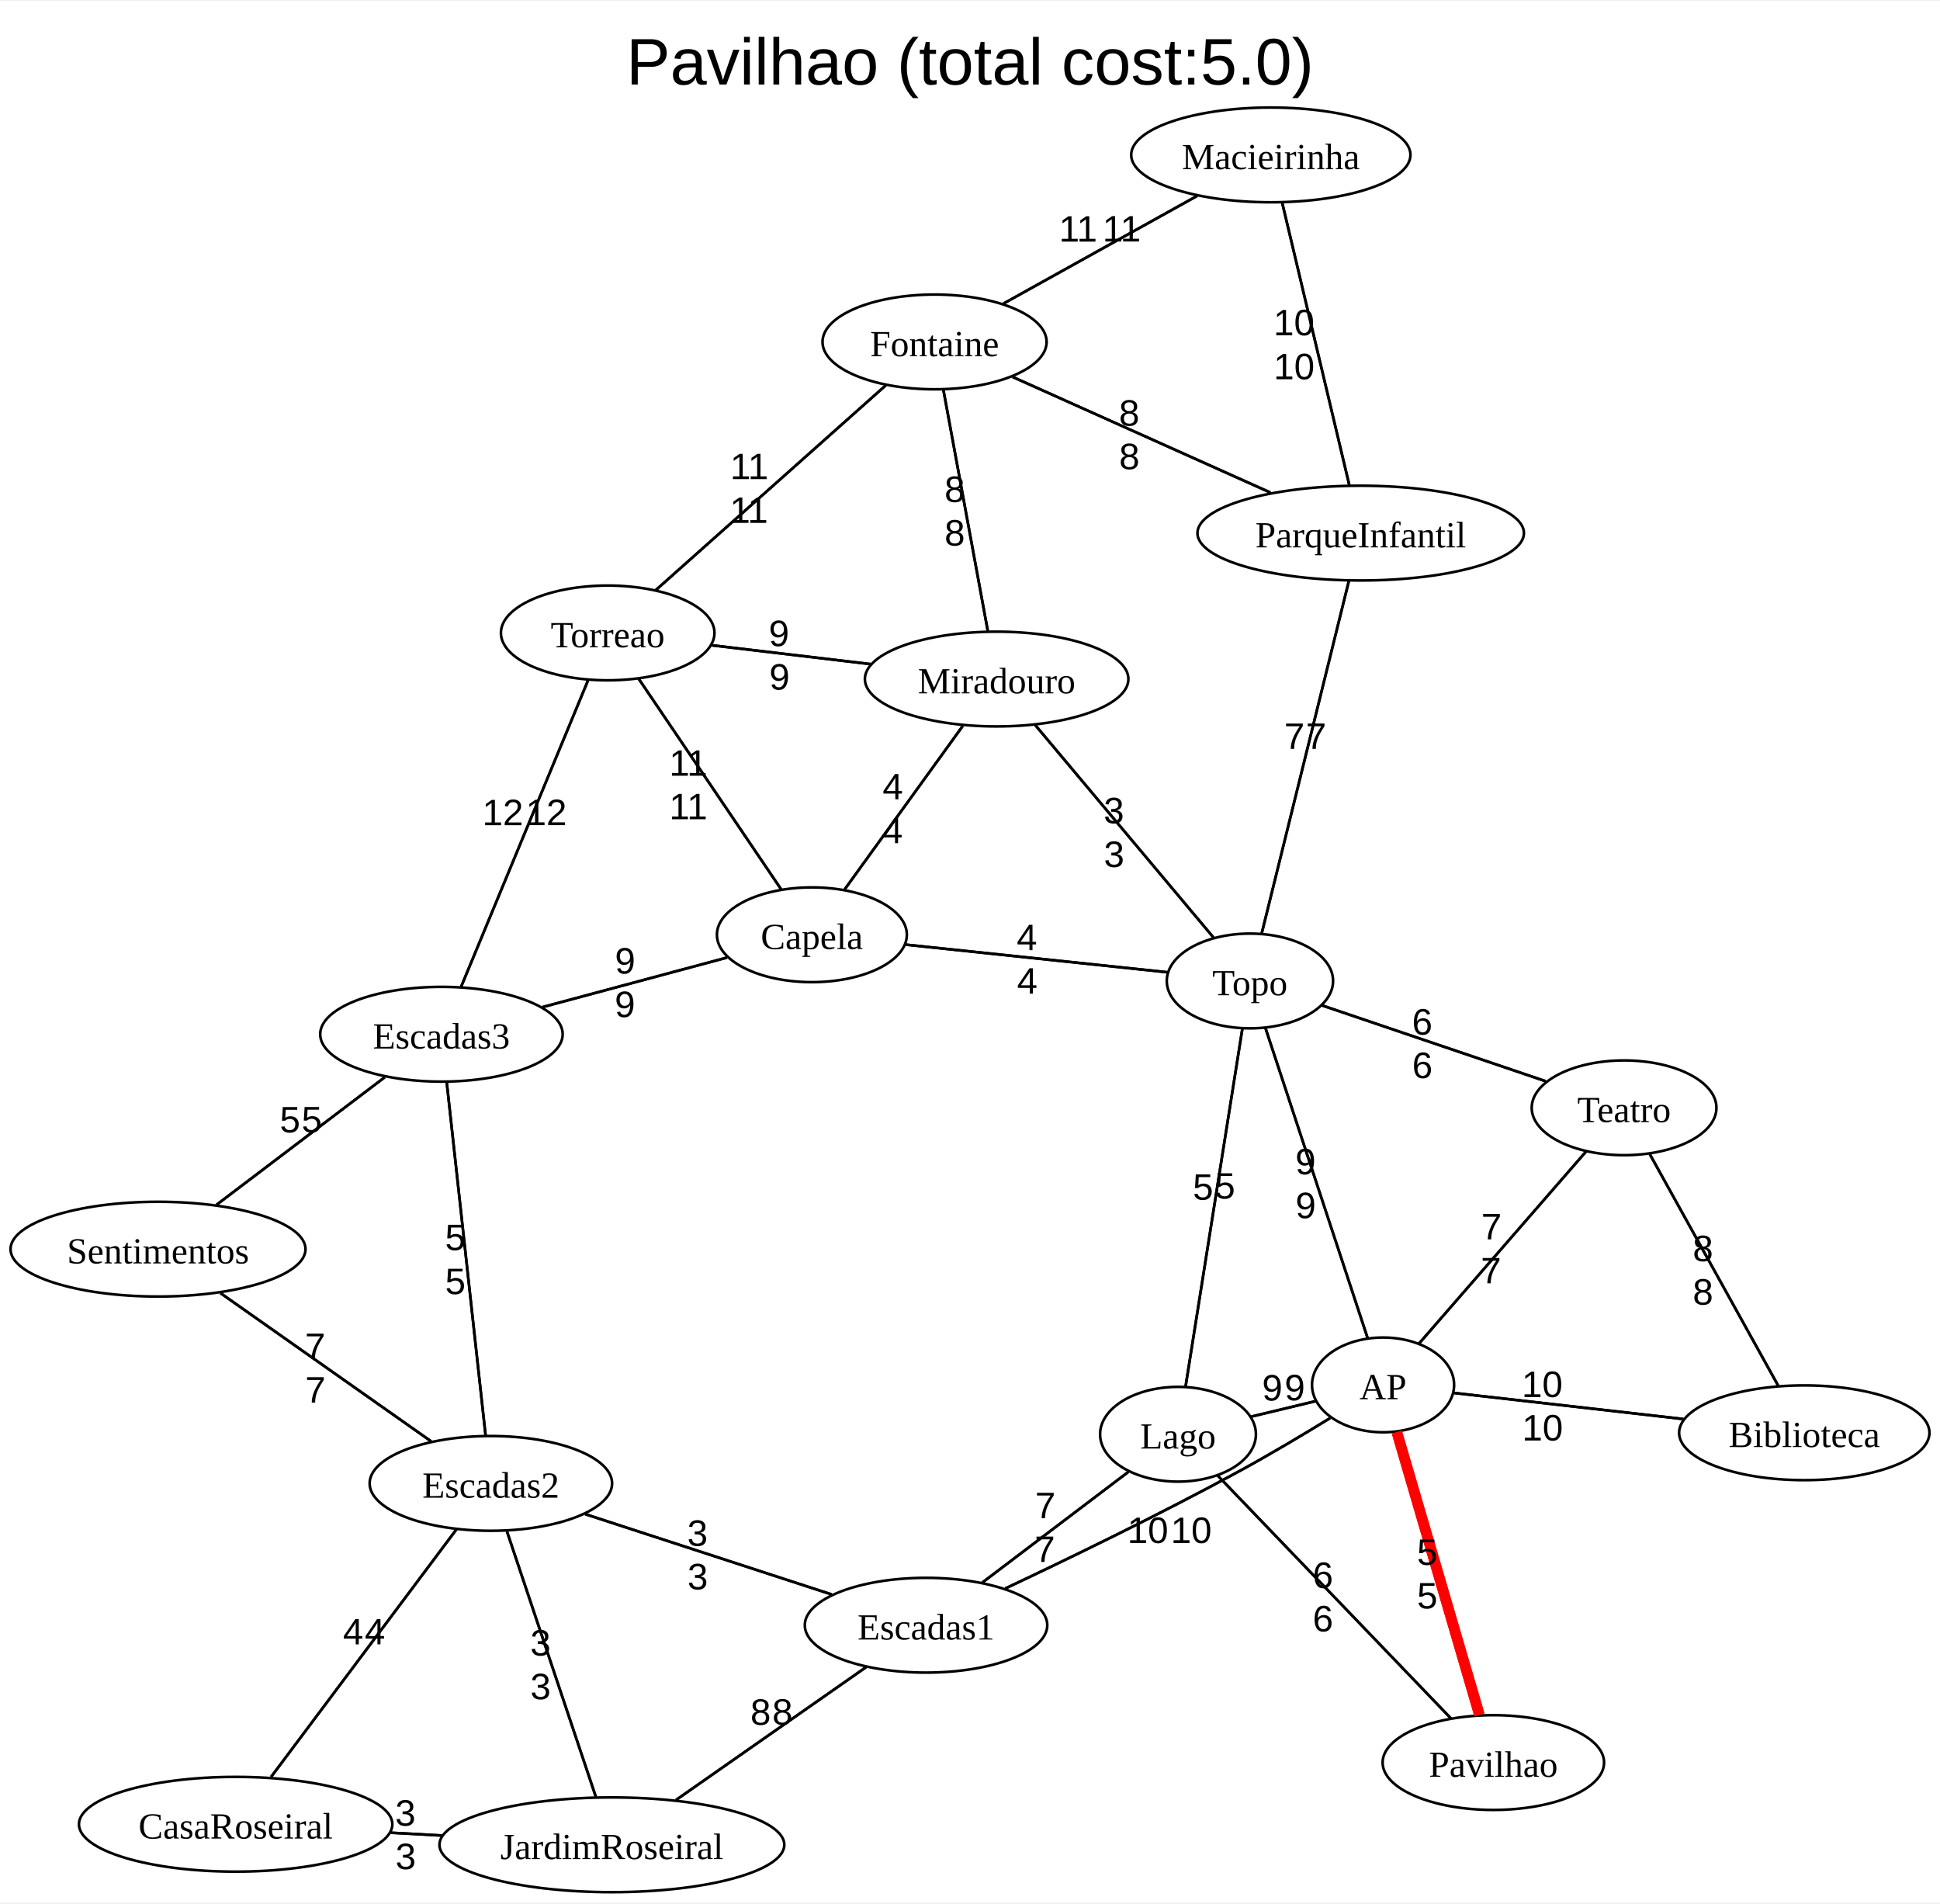
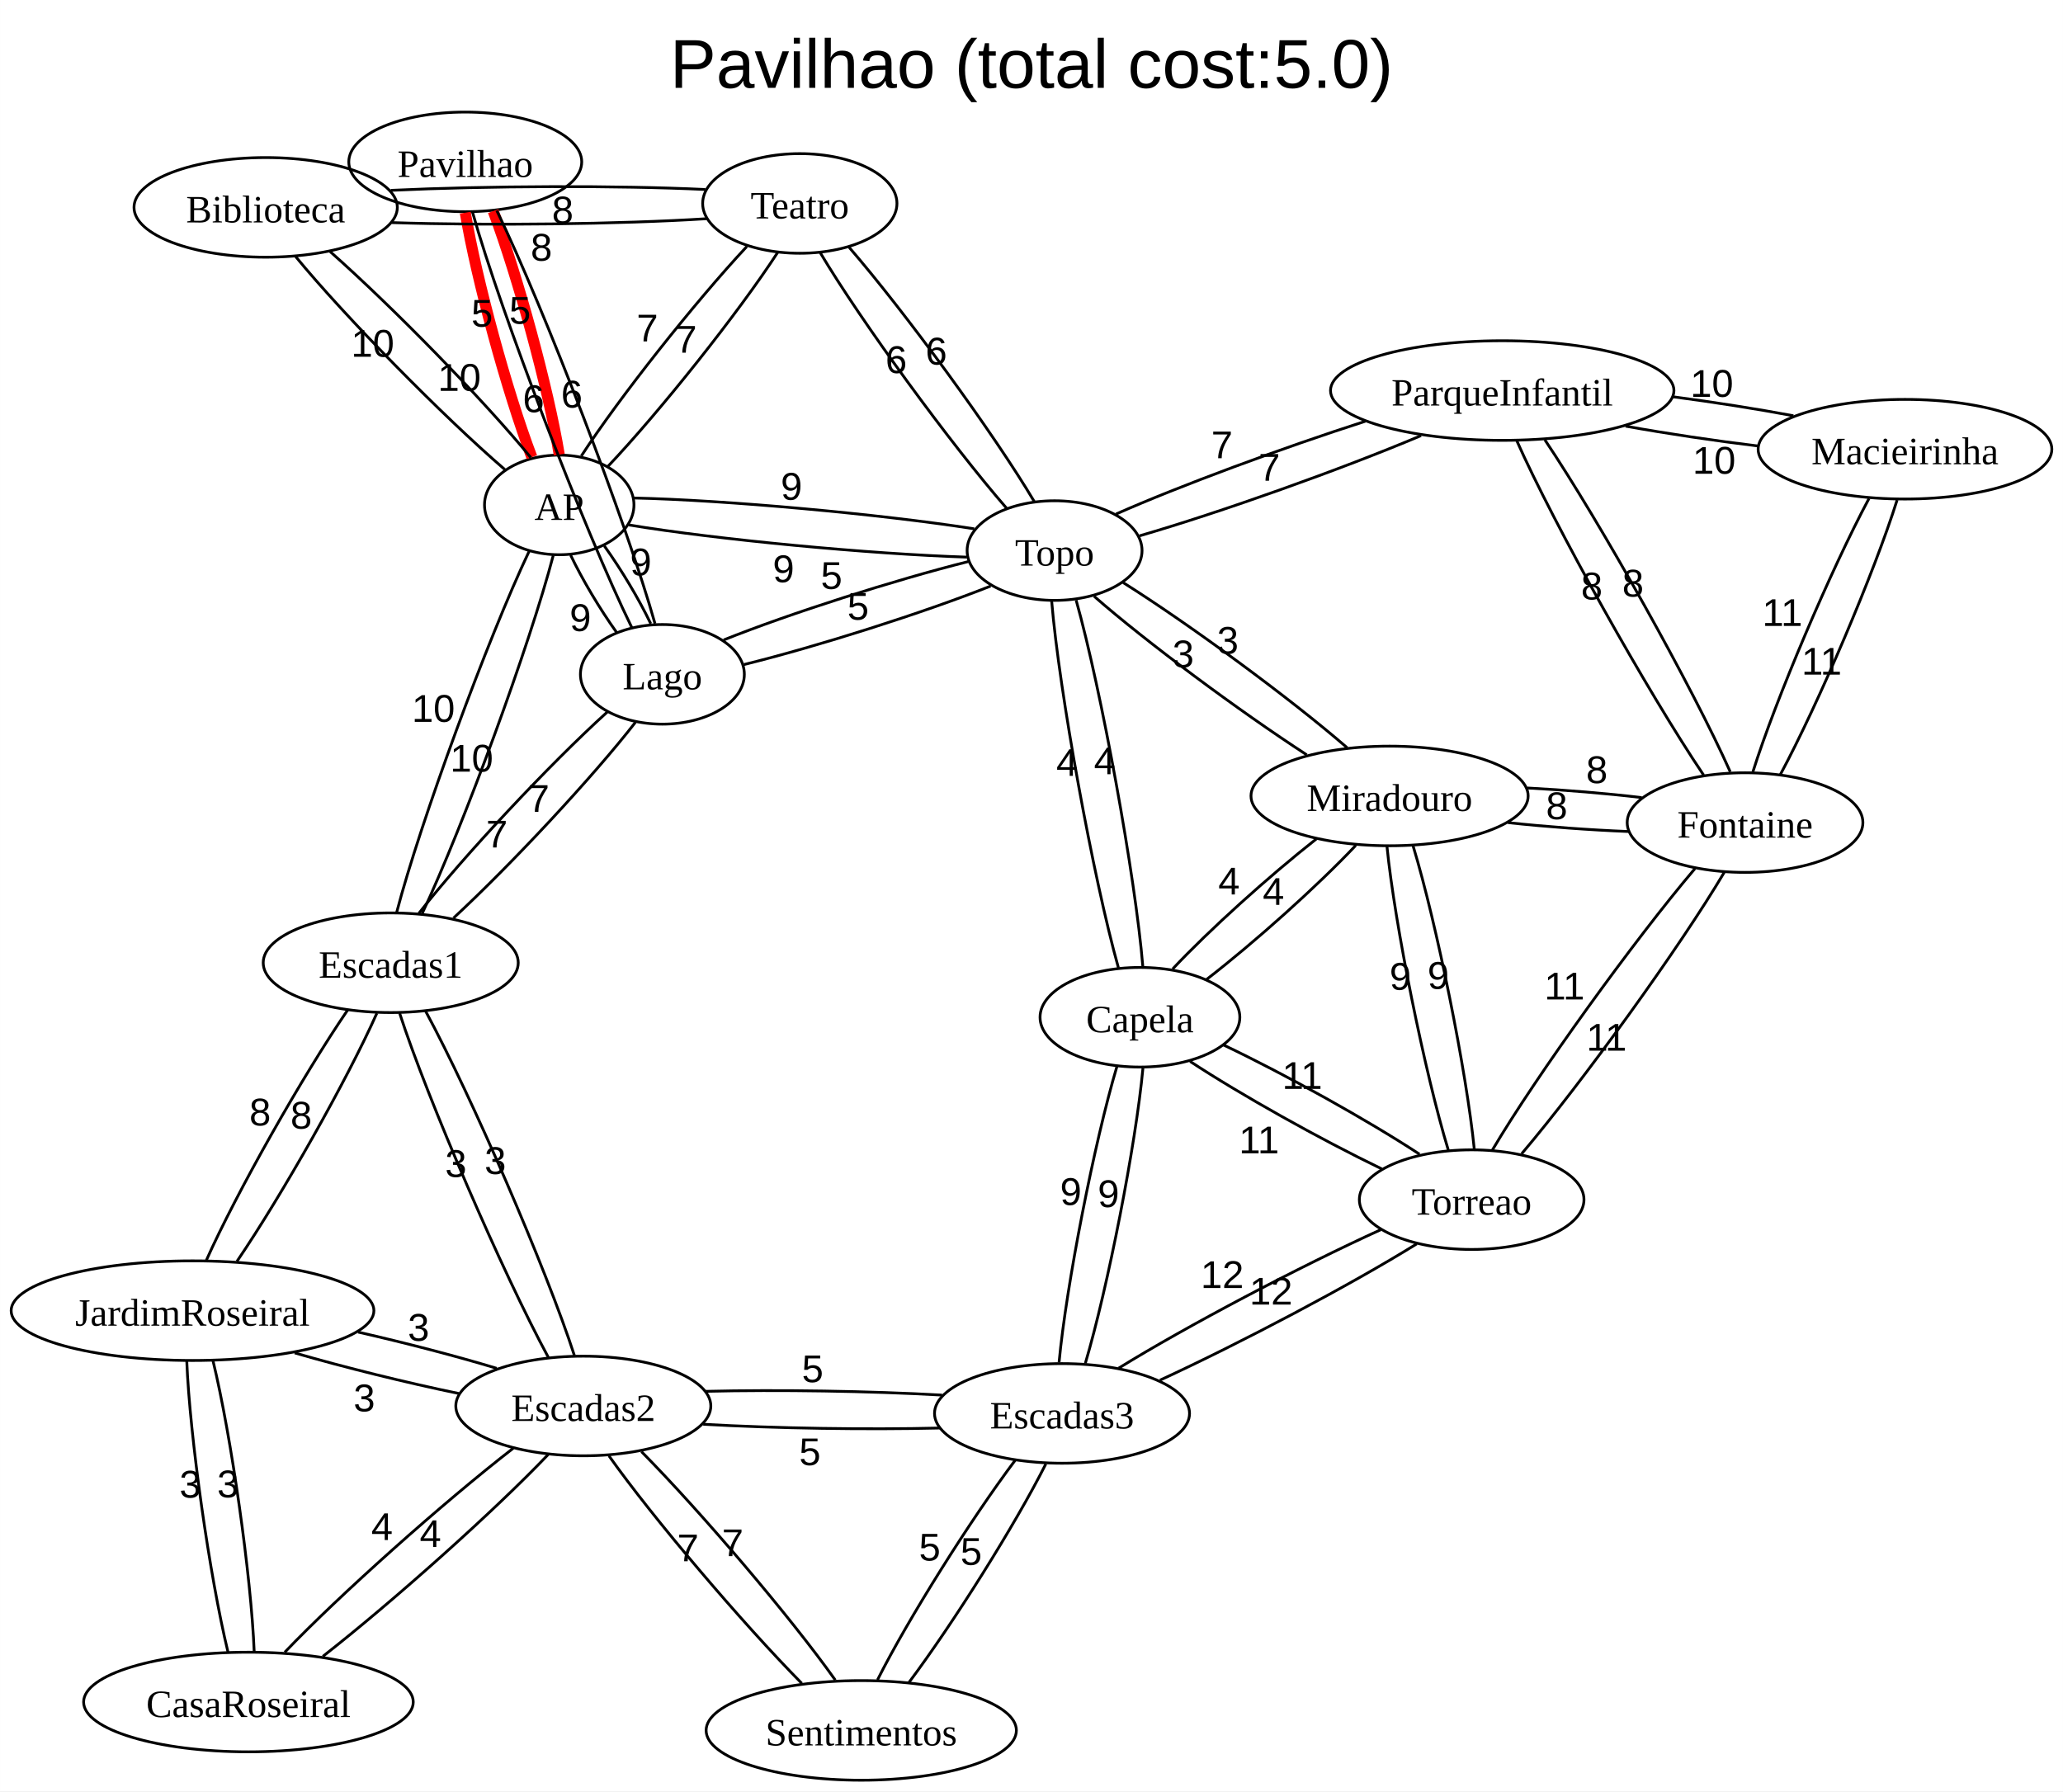
- <svg xmlns="http://www.w3.org/2000/svg" width="737pt" height="723pt" viewBox="0.00 0.00 737.21 722.51">
-   <g id="graph0" class="graph" transform="scale(1 1) rotate(0) translate(4 718.51)">
-     <polygon fill="white" stroke="none" points="-4,4 -4,-718.51 733.21,-718.51 733.21,4 -4,4" />
-     <text text-anchor="middle" x="364.61" y="-686.76" font-family="Arial" font-size="25.00">Pavilhao (total cost:5.0)</text>
+ <svg xmlns="http://www.w3.org/2000/svg" width="745pt" height="647pt" viewBox="0.00 0.00 745.30 647.31">
+   <g id="graph0" class="graph" transform="scale(1 1) rotate(0) translate(4 643.31)">
+     <polygon fill="white" stroke="none" points="-4,4 -4,-643.31 741.3,-643.31 741.3,4 -4,4" />
+     <text text-anchor="middle" x="368.65" y="-611.56" font-family="Arial" font-size="25.00">Pavilhao (total cost:5.0)</text>
    <g id="node1" class="node">
-       <ellipse fill="none" stroke="black" cx="513.07" cy="-516.33" rx="62.04" ry="18" />
-       <text text-anchor="middle" x="513.07" y="-510.91" font-family="Times New Roman,serif" font-size="14.00">ParqueInfantil</text>
+       <ellipse fill="none" stroke="black" cx="198.02" cy="-460.85" rx="27" ry="18" />
+       <text text-anchor="middle" x="198.02" y="-455.42" font-family="Times New Roman,serif" font-size="14.00">AP</text>
    </g>
    <g id="node2" class="node">
-       <ellipse fill="none" stroke="black" cx="478.92" cy="-660.01" rx="53.06" ry="18" />
-       <text text-anchor="middle" x="478.92" y="-654.59" font-family="Times New Roman,serif" font-size="14.00">Macieirinha</text>
+       <ellipse fill="none" stroke="black" cx="164.07" cy="-584.81" rx="42.08" ry="18" />
+       <text text-anchor="middle" x="164.07" y="-579.38" font-family="Times New Roman,serif" font-size="14.00">Pavilhao</text>
    </g>
    <g id="edge1" class="edge">
-       <path fill="none" stroke="black" d="M508.75,-534.53C502.18,-562.17 489.76,-614.41 483.21,-641.96" />
-       <text text-anchor="middle" x="487.72" y="-591.48" font-family="Arial" font-size="14.00">10</text>
+       <path fill="none" stroke="red" stroke-width="4" d="M188.13,-478.09C179.26,-501.36 168.02,-542.61 164.09,-566.45" />
+       <text text-anchor="middle" x="170.13" y="-525.26" font-family="Arial" font-size="14.00">5</text>
+     </g>
+     <g id="node5" class="node">
+       <ellipse fill="none" stroke="black" cx="235.29" cy="-399.63" rx="29.61" ry="18" />
+       <text text-anchor="middle" x="235.29" y="-394.2" font-family="Times New Roman,serif" font-size="14.00">Lago</text>
+     </g>
+     <g id="edge27" class="edge">
+       <path fill="none" stroke="black" d="M214.31,-446.04C220.4,-437.57 226.77,-426.92 231.08,-417.93" />
+       <text text-anchor="middle" x="227.49" y="-435.38" font-family="Arial" font-size="14.00">9</text>
+     </g>
+     <g id="node6" class="node">
+       <ellipse fill="none" stroke="black" cx="376.99" cy="-444.35" rx="31.6" ry="18" />
+       <text text-anchor="middle" x="376.99" y="-438.92" font-family="Times New Roman,serif" font-size="14.00">Topo</text>
+     </g>
+     <g id="edge19" class="edge">
+       <path fill="none" stroke="black" d="M224.88,-463.35C257.96,-462.63 313.93,-457.54 347.96,-452.21" />
+       <text text-anchor="middle" x="281.94" y="-462.71" font-family="Arial" font-size="14.00">9</text>
+     </g>
+     <g id="node8" class="node">
+       <ellipse fill="none" stroke="black" cx="137.14" cy="-295.41" rx="46.07" ry="18" />
+       <text text-anchor="middle" x="137.14" y="-289.99" font-family="Times New Roman,serif" font-size="14.00">Escadas1</text>
+     </g>
+     <g id="edge44" class="edge">
+       <path fill="none" stroke="black" d="M195.86,-442.6C187.51,-410.6 163.41,-344.88 148.51,-313.2" />
+       <text text-anchor="middle" x="166.39" y="-364.48" font-family="Arial" font-size="14.00">10</text>
+     </g>
+     <g id="node17" class="node">
+       <ellipse fill="none" stroke="black" cx="91.96" cy="-568.37" rx="47.57" ry="18" />
+       <text text-anchor="middle" x="91.96" y="-562.94" font-family="Times New Roman,serif" font-size="14.00">Biblioteca</text>
+     </g>
+     <g id="edge26" class="edge">
+       <path fill="none" stroke="black" d="M178.34,-473.66C156.01,-492.89 120.63,-528.86 102.78,-550.6" />
+       <text text-anchor="middle" x="130.63" y="-514.39" font-family="Arial" font-size="14.00">10</text>
+     </g>
+     <g id="node18" class="node">
+       <ellipse fill="none" stroke="black" cx="284.94" cy="-569.79" rx="35.1" ry="18" />
+       <text text-anchor="middle" x="284.94" y="-564.37" font-family="Times New Roman,serif" font-size="14.00">Teatro</text>
+     </g>
+     <g id="edge30" class="edge">
+       <path fill="none" stroke="black" d="M206,-478.53C219.65,-499.57 247.05,-534.16 265.8,-554.23" />
+       <text text-anchor="middle" x="229.86" y="-519.94" font-family="Arial" font-size="14.00">7</text>
+     </g>
+     <g id="edge40" class="edge">
+       <path fill="none" stroke="red" stroke-width="4" d="M174.16,-567.04C183.02,-543.62 194.15,-502.68 198.02,-479.04" />
+       <text text-anchor="middle" x="183.84" y="-526.32" font-family="Arial" font-size="14.00">5</text>
+     </g>
+     <g id="edge51" class="edge">
+       <path fill="none" stroke="black" d="M175.45,-567.23C192.52,-532.11 222.6,-453.68 232.62,-417.95" />
+       <text text-anchor="middle" x="202.55" y="-496.02" font-family="Arial" font-size="14.00">6</text>
+     </g>
+     <g id="node3" class="node">
+       <ellipse fill="none" stroke="black" cx="684.24" cy="-480.98" rx="53.06" ry="18" />
+       <text text-anchor="middle" x="684.24" y="-475.56" font-family="Times New Roman,serif" font-size="14.00">Macieirinha</text>
    </g>
    <g id="node4" class="node">
-       <ellipse fill="none" stroke="black" cx="351.14" cy="-588.96" rx="42.58" ry="18" />
-       <text text-anchor="middle" x="351.14" y="-583.54" font-family="Times New Roman,serif" font-size="14.00">Fontaine</text>
-     </g>
-     <g id="edge19" class="edge">
-       <path fill="none" stroke="black" d="M478.73,-531.74C449.67,-544.77 408.46,-563.25 380.81,-575.65" />
-       <text text-anchor="middle" x="425.11" y="-557.13" font-family="Arial" font-size="14.00">8</text>
+       <ellipse fill="none" stroke="black" cx="626.45" cy="-346.06" rx="42.58" ry="18" />
+       <text text-anchor="middle" x="626.45" y="-340.63" font-family="Times New Roman,serif" font-size="14.00">Fontaine</text>
+     </g>
+     <g id="edge2" class="edge">
+       <path fill="none" stroke="black" d="M681.39,-462.62C673.19,-436.49 652.96,-389.01 639.22,-363.43" />
+       <text text-anchor="middle" x="654.13" y="-399.52" font-family="Arial" font-size="14.00">11</text>
+     </g>
+     <g id="node12" class="node">
+       <ellipse fill="none" stroke="black" cx="538.72" cy="-502.18" rx="62.04" ry="18" />
+       <text text-anchor="middle" x="538.72" y="-496.76" font-family="Times New Roman,serif" font-size="14.00">ParqueInfantil</text>
+     </g>
+     <g id="edge64" class="edge">
+       <path fill="none" stroke="black" d="M631.18,-482.14C615.46,-484.04 598.42,-486.59 583.3,-489.31" />
+       <text text-anchor="middle" x="615.27" y="-472.12" font-family="Arial" font-size="14.00">10</text>
+     </g>
+     <g id="edge61" class="edge">
+       <path fill="none" stroke="black" d="M629.3,-364.42C637.45,-390.41 657.5,-437.51 671.24,-463.18" />
+       <text text-anchor="middle" x="639.93" y="-417.12" font-family="Arial" font-size="14.00">11</text>
    </g>
    <g id="node11" class="node">
-       <ellipse fill="none" stroke="black" cx="470.98" cy="-346.18" rx="31.6" ry="18" />
-       <text text-anchor="middle" x="470.98" y="-340.75" font-family="Times New Roman,serif" font-size="14.00">Topo</text>
+       <ellipse fill="none" stroke="black" cx="527.68" cy="-209.8" rx="40.58" ry="18" />
+       <text text-anchor="middle" x="527.68" y="-204.38" font-family="Times New Roman,serif" font-size="14.00">Torreao</text>
+     </g>
+     <g id="edge37" class="edge">
+       <path fill="none" stroke="black" d="M618.93,-328.07C603.21,-301.46 567.68,-252.2 545.76,-226.4" />
+       <text text-anchor="middle" x="576.42" y="-263.63" font-family="Arial" font-size="14.00">11</text>
+     </g>
+     <g id="edge13" class="edge">
+       <path fill="none" stroke="black" d="M611.47,-363.24C591.38,-393.03 557.37,-453.8 543.93,-484.16" />
+       <text text-anchor="middle" x="571.08" y="-426.69" font-family="Arial" font-size="14.00">8</text>
+     </g>
+     <g id="node14" class="node">
+       <ellipse fill="none" stroke="black" cx="498.02" cy="-355.68" rx="50.07" ry="18" />
+       <text text-anchor="middle" x="498.02" y="-350.26" font-family="Times New Roman,serif" font-size="14.00">Miradouro</text>
+     </g>
+     <g id="edge58" class="edge">
+       <path fill="none" stroke="black" d="M584.28,-342.83C570.33,-343.39 554.79,-344.53 540.8,-346.04" />
+       <text text-anchor="middle" x="558.43" y="-347.28" font-family="Arial" font-size="14.00">8</text>
+     </g>
+     <g id="edge18" class="edge">
+       <path fill="none" stroke="black" d="M218.77,-414.75C212.71,-423.22 206.4,-433.8 202.14,-442.71" />
+       <text text-anchor="middle" x="205.66" y="-415.27" font-family="Arial" font-size="14.00">9</text>
+     </g>
+     <g id="edge52" class="edge">
+       <path fill="none" stroke="black" d="M224.24,-416.54C207.21,-451.36 176.76,-530.7 166.71,-566.6" />
+       <text text-anchor="middle" x="188.73" y="-494.36" font-family="Arial" font-size="14.00">6</text>
+     </g>
+     <g id="edge3" class="edge">
+       <path fill="none" stroke="black" d="M257.44,-412.06C281.21,-421.59 319.1,-433.69 345.85,-440.39" />
+       <text text-anchor="middle" x="296.4" y="-430.49" font-family="Arial" font-size="14.00">5</text>
+     </g>
+     <g id="edge17" class="edge">
+       <path fill="none" stroke="black" d="M225.54,-382.29C210.21,-362.55 180.61,-330.8 159.82,-311.56" />
+       <text text-anchor="middle" x="190.6" y="-349.94" font-family="Arial" font-size="14.00">7</text>
+     </g>
+     <g id="edge59" class="edge">
+       <path fill="none" stroke="black" d="M345.33,-441.98C310.49,-443.09 255.18,-448.31 223.17,-453.61" />
+       <text text-anchor="middle" x="279.06" y="-432.92" font-family="Arial" font-size="14.00">9</text>
+     </g>
+     <g id="edge20" class="edge">
+       <path fill="none" stroke="black" d="M353.89,-431.53C329.56,-421.86 291.22,-409.68 264.74,-403.16" />
+       <text text-anchor="middle" x="306" y="-419.37" font-family="Arial" font-size="14.00">5</text>
+     </g>
+     <g id="node7" class="node">
+       <ellipse fill="none" stroke="black" cx="407.83" cy="-275.71" rx="36.09" ry="18" />
+       <text text-anchor="middle" x="407.83" y="-270.28" font-family="Times New Roman,serif" font-size="14.00">Capela</text>
+     </g>
+     <g id="edge60" class="edge">
+       <path fill="none" stroke="black" d="M384.77,-426.45C393.85,-394.17 406.18,-326.55 408.88,-293.99" />
+       <text text-anchor="middle" x="395.09" y="-363.53" font-family="Arial" font-size="14.00">4</text>
+     </g>
+     <g id="edge63" class="edge">
+       <path fill="none" stroke="black" d="M399.18,-457.55C422.28,-467.78 459.19,-481.41 489.25,-491.08" />
+       <text text-anchor="middle" x="437.48" y="-477.72" font-family="Arial" font-size="14.00">7</text>
+     </g>
+     <g id="edge46" class="edge">
+       <path fill="none" stroke="black" d="M401.77,-432.78C426.08,-417.47 462.26,-390.83 482.69,-373.11" />
+       <text text-anchor="middle" x="439.56" y="-407.05" font-family="Arial" font-size="14.00">3</text>
+     </g>
+     <g id="edge33" class="edge">
+       <path fill="none" stroke="black" d="M359.63,-459.67C339.33,-483.04 307.07,-527.2 292.34,-551.97" />
+       <text text-anchor="middle" x="319.77" y="-508.5" font-family="Arial" font-size="14.00">6</text>
+     </g>
+     <g id="edge4" class="edge">
+       <path fill="none" stroke="black" d="M400.05,-293.6C390.97,-325.88 378.64,-393.5 375.94,-426.06" />
+       <text text-anchor="middle" x="381.48" y="-362.93" font-family="Arial" font-size="14.00">4</text>
+     </g>
+     <g id="node10" class="node">
+       <ellipse fill="none" stroke="black" cx="379.68" cy="-132.55" rx="46.07" ry="18" />
+       <text text-anchor="middle" x="379.68" y="-127.12" font-family="Times New Roman,serif" font-size="14.00">Escadas3</text>
+     </g>
+     <g id="edge47" class="edge">
+       <path fill="none" stroke="black" d="M408.91,-257.26C406.34,-229.7 396.24,-178.09 388.11,-150.7" />
+       <text text-anchor="middle" x="396.47" y="-207.11" font-family="Arial" font-size="14.00">9</text>
+     </g>
+     <g id="edge23" class="edge">
+       <path fill="none" stroke="black" d="M438.11,-265.65C460.37,-255.05 489.87,-238.65 508.84,-226.22" />
+       <text text-anchor="middle" x="466.46" y="-249.82" font-family="Arial" font-size="14.00">11</text>
+     </g>
+     <g id="edge36" class="edge">
+       <path fill="none" stroke="black" d="M419.67,-293.18C432.87,-307.25 454.4,-326.65 471.6,-340.18" />
+       <text text-anchor="middle" x="440.01" y="-320.08" font-family="Arial" font-size="14.00">4</text>
+     </g>
+     <g id="edge39" class="edge">
+       <path fill="none" stroke="black" d="M139.3,-313.66C147.74,-346 172.26,-412.78 187.12,-444.05" />
+       <text text-anchor="middle" x="152.55" y="-382.46" font-family="Arial" font-size="14.00">10</text>
+     </g>
+     <g id="edge10" class="edge">
+       <path fill="none" stroke="black" d="M147.26,-313.22C163.4,-333.91 194.71,-367.31 215.39,-386.03" />
+       <text text-anchor="middle" x="175.5" y="-337.06" font-family="Arial" font-size="14.00">7</text>
+     </g>
+     <g id="node9" class="node">
+       <ellipse fill="none" stroke="black" cx="206.72" cy="-135.24" rx="46.07" ry="18" />
+       <text text-anchor="middle" x="206.72" y="-129.82" font-family="Times New Roman,serif" font-size="14.00">Escadas2</text>
+     </g>
+     <g id="edge5" class="edge">
+       <path fill="none" stroke="black" d="M149.74,-277.92C166.28,-247.32 193.46,-184.52 203.51,-153.44" />
+       <text text-anchor="middle" x="174.93" y="-219.06" font-family="Arial" font-size="14.00">3</text>
+     </g>
+     <g id="node16" class="node">
+       <ellipse fill="none" stroke="black" cx="65.53" cy="-169.68" rx="65.53" ry="18" />
+       <text text-anchor="middle" x="65.53" y="-164.25" font-family="Times New Roman,serif" font-size="14.00">JardimRoseiral</text>
+     </g>
+     <g id="edge42" class="edge">
+       <path fill="none" stroke="black" d="M132.13,-277.17C121.45,-253.15 97.8,-211.32 81.59,-187.51" />
+       <text text-anchor="middle" x="104.81" y="-235.46" font-family="Arial" font-size="14.00">8</text>
+     </g>
+     <g id="edge53" class="edge">
+       <path fill="none" stroke="black" d="M194.12,-152.74C177.58,-183.33 150.4,-246.13 140.35,-277.21" />
+       <text text-anchor="middle" x="160.68" y="-217.99" font-family="Arial" font-size="14.00">3</text>
+     </g>
+     <g id="edge15" class="edge">
+       <path fill="none" stroke="black" d="M250.91,-140.53C277.15,-141.17 310.28,-140.64 336.36,-139.17" />
+       <text text-anchor="middle" x="289.57" y="-143.84" font-family="Arial" font-size="14.00">5</text>
+     </g>
+     <g id="node13" class="node">
+       <ellipse fill="none" stroke="black" cx="85.73" cy="-28.26" rx="59.55" ry="18" />
+       <text text-anchor="middle" x="85.73" y="-22.83" font-family="Times New Roman,serif" font-size="14.00">CasaRoseiral</text>
+     </g>
+     <g id="edge9" class="edge">
+       <path fill="none" stroke="black" d="M194.04,-117.71C174.76,-97.43 137.99,-64.6 112.63,-44.76" />
+       <text text-anchor="middle" x="151.49" y="-84.27" font-family="Arial" font-size="14.00">4</text>
+     </g>
+     <g id="node15" class="node">
+       <ellipse fill="none" stroke="black" cx="307.14" cy="-18" rx="56.05" ry="18" />
+       <text text-anchor="middle" x="307.14" y="-12.57" font-family="Times New Roman,serif" font-size="14.00">Sentimentos</text>
+     </g>
+     <g id="edge43" class="edge">
+       <path fill="none" stroke="black" d="M227.72,-118.75C249.31,-96.92 281.71,-58.83 297.76,-36.19" />
+       <text text-anchor="middle" x="260.69" y="-80.98" font-family="Arial" font-size="14.00">7</text>
+     </g>
+     <g id="edge55" class="edge">
+       <path fill="none" stroke="black" d="M161.72,-139.75C142.6,-143.71 120.58,-149.15 102.44,-154.42" />
+       <text text-anchor="middle" x="127.59" y="-133.3" font-family="Arial" font-size="14.00">3</text>
+     </g>
+     <g id="edge6" class="edge">
+       <path fill="none" stroke="black" d="M378.61,-150.99C381.19,-178.71 391.39,-230.74 399.54,-258.01" />
+       <text text-anchor="middle" x="382.86" y="-207.87" font-family="Arial" font-size="14.00">9</text>
+     </g>
+     <g id="edge22" class="edge">
+       <path fill="none" stroke="black" d="M335.5,-127.27C309.26,-126.63 276.13,-127.15 250.04,-128.63" />
+       <text text-anchor="middle" x="288.59" y="-113.85" font-family="Arial" font-size="14.00">5</text>
+     </g>
+     <g id="edge21" class="edge">
+       <path fill="none" stroke="black" d="M400.15,-148.91C424.65,-164.06 465.88,-185.78 494.84,-198.94" />
+       <text text-anchor="middle" x="437.57" y="-177.87" font-family="Arial" font-size="14.00">12</text>
+     </g>
+     <g id="edge29" class="edge">
+       <path fill="none" stroke="black" d="M373.82,-114.28C362.9,-92.53 340.33,-56.61 324.34,-35.29" />
+       <text text-anchor="middle" x="346.86" y="-77.82" font-family="Arial" font-size="14.00">5</text>
    </g>
    <g id="edge32" class="edge">
-       <path fill="none" stroke="black" d="M508.57,-498.12C500.47,-465.37 483.53,-396.91 475.46,-364.26" />
-       <text text-anchor="middle" x="487.88" y="-434.35" font-family="Arial" font-size="14.00">7</text>
-     </g>
-     <g id="edge27" class="edge">
-       <path fill="none" stroke="black" d="M483.24,-641.82C489.81,-614.18 502.23,-561.93 508.78,-534.38" />
-       <text text-anchor="middle" x="487.77" y="-574.77" font-family="Arial" font-size="14.00">10</text>
-     </g>
-     <g id="edge44" class="edge">
-       <path fill="none" stroke="black" d="M450.88,-644.42C428.98,-632.25 398.79,-615.46 377.37,-603.55" />
-       <text text-anchor="middle" x="405.69" y="-627.08" font-family="Arial" font-size="14.00">11</text>
-     </g>
-     <g id="node3" class="node">
-       <ellipse fill="none" stroke="black" cx="226.93" cy="-478.4" rx="40.58" ry="18" />
-       <text text-anchor="middle" x="226.93" y="-472.97" font-family="Times New Roman,serif" font-size="14.00">Torreao</text>
-     </g>
-     <g id="edge2" class="edge">
-       <path fill="none" stroke="black" d="M245.25,-494.71C268.74,-515.61 309.21,-551.64 332.73,-572.58" />
-       <text text-anchor="middle" x="280.73" y="-536.83" font-family="Arial" font-size="14.00">11</text>
-     </g>
-     <g id="node6" class="node">
-       <ellipse fill="none" stroke="black" cx="163.75" cy="-325.94" rx="46.07" ry="18" />
-       <text text-anchor="middle" x="163.75" y="-320.51" font-family="Times New Roman,serif" font-size="14.00">Escadas3</text>
+       <path fill="none" stroke="black" d="M535.2,-227.79C550.92,-254.4 586.45,-303.67 608.38,-329.46" />
+       <text text-anchor="middle" x="561.21" y="-282.13" font-family="Arial" font-size="14.00">11</text>
+     </g>
+     <g id="edge7" class="edge">
+       <path fill="none" stroke="black" d="M495.2,-220.91C472.95,-231.66 444.29,-247.68 425.95,-259.76" />
+       <text text-anchor="middle" x="450.86" y="-226.54" font-family="Arial" font-size="14.00">11</text>
+     </g>
+     <g id="edge31" class="edge">
+       <path fill="none" stroke="black" d="M507.83,-193.82C484.12,-179.09 444.1,-157.93 415.07,-144.57" />
+       <text text-anchor="middle" x="455.19" y="-171.88" font-family="Arial" font-size="14.00">12</text>
+     </g>
+     <g id="edge25" class="edge">
+       <path fill="none" stroke="black" d="M519.26,-227.64C510.75,-255.56 499.88,-309.27 497.08,-337.44" />
+       <text text-anchor="middle" x="501.9" y="-285.64" font-family="Arial" font-size="14.00">9</text>
+     </g>
+     <g id="edge28" class="edge">
+       <path fill="none" stroke="black" d="M600.55,-499.91C615.22,-497.98 630.5,-495.58 643.92,-493.07" />
+       <text text-anchor="middle" x="614.45" y="-499.91" font-family="Arial" font-size="14.00">10</text>
+     </g>
+     <g id="edge8" class="edge">
+       <path fill="none" stroke="black" d="M554.11,-484.39C574.18,-454.5 607.66,-394.66 621.1,-364.4" />
+       <text text-anchor="middle" x="585.97" y="-427.73" font-family="Arial" font-size="14.00">8</text>
+     </g>
+     <g id="edge50" class="edge">
+       <path fill="none" stroke="black" d="M509.38,-485.89C480.6,-473.72 436.93,-458.16 407.69,-449.68" />
+       <text text-anchor="middle" x="454.58" y="-469.6" font-family="Arial" font-size="14.00">7</text>
+     </g>
+     <g id="edge35" class="edge">
+       <path fill="none" stroke="black" d="M98.87,-46.27C118.69,-67.02 156.22,-100.45 181.42,-119.98" />
+       <text text-anchor="middle" x="134" y="-86.79" font-family="Arial" font-size="14.00">4</text>
+     </g>
+     <g id="edge38" class="edge">
+       <path fill="none" stroke="black" d="M78.33,-46.36C71.74,-73.48 64.52,-124.34 63.45,-151.5" />
+       <text text-anchor="middle" x="64.7" y="-102.12" font-family="Arial" font-size="14.00">3</text>
+     </g>
+     <g id="edge11" class="edge">
+       <path fill="none" stroke="black" d="M547.8,-358.56C561.55,-357.84 576.23,-356.61 589.13,-355.09" />
+       <text text-anchor="middle" x="572.91" y="-360.32" font-family="Arial" font-size="14.00">8</text>
+     </g>
+     <g id="edge34" class="edge">
+       <path fill="none" stroke="black" d="M468.09,-370.54C443.61,-386.45 410.13,-411.31 391.27,-427.83" />
+       <text text-anchor="middle" x="423.45" y="-402.16" font-family="Arial" font-size="14.00">3</text>
+     </g>
+     <g id="edge16" class="edge">
+       <path fill="none" stroke="black" d="M485.81,-337.81C471.96,-323.13 449.31,-302.82 431.92,-289.39" />
+       <text text-anchor="middle" x="456.07" y="-316.33" font-family="Arial" font-size="14.00">4</text>
+     </g>
+     <g id="edge56" class="edge">
+       <path fill="none" stroke="black" d="M506.54,-337.55C515.04,-309.53 525.86,-256.01 528.63,-227.97" />
+       <text text-anchor="middle" x="515.61" y="-285.97" font-family="Arial" font-size="14.00">9</text>
+     </g>
+     <g id="edge12" class="edge">
+       <path fill="none" stroke="black" d="M285.65,-35C264.01,-56.95 231.88,-94.76 215.99,-117.21" />
+       <text text-anchor="middle" x="244.54" y="-79.12" font-family="Arial" font-size="14.00">7</text>
+     </g>
+     <g id="edge24" class="edge">
+       <path fill="none" stroke="black" d="M313.01,-36.26C323.99,-58.15 346.76,-94.37 362.77,-115.64" />
+       <text text-anchor="middle" x="331.88" y="-79.38" font-family="Arial" font-size="14.00">5</text>
+     </g>
+     <g id="edge49" class="edge">
+       <path fill="none" stroke="black" d="M70.54,-187.92C81.35,-212.22 105.42,-254.74 121.64,-278.41" />
+       <text text-anchor="middle" x="89.94" y="-236.6" font-family="Arial" font-size="14.00">8</text>
+     </g>
+     <g id="edge62" class="edge">
+       <path fill="none" stroke="black" d="M125.35,-161.94C142.58,-158.01 160.69,-153.3 175.44,-148.84" />
+       <text text-anchor="middle" x="147.2" y="-158.79" font-family="Arial" font-size="14.00">3</text>
+     </g>
+     <g id="edge14" class="edge">
+       <path fill="none" stroke="black" d="M72.93,-151.57C79.52,-124.45 86.74,-73.59 87.81,-46.43" />
+       <text text-anchor="middle" x="78.32" y="-102.22" font-family="Arial" font-size="14.00">3</text>
+     </g>
+     <g id="edge54" class="edge">
+       <path fill="none" stroke="black" d="M115.23,-552.41C137.86,-532.39 171,-498.48 187.76,-477.94" />
+       <text text-anchor="middle" x="161.94" y="-502.07" font-family="Arial" font-size="14.00">10</text>
+     </g>
+     <g id="edge48" class="edge">
+       <path fill="none" stroke="black" d="M137.16,-574.52C171.91,-576.17 219.17,-576.35 250.8,-574.83" />
+       <text text-anchor="middle" x="199.27" y="-562.56" font-family="Arial" font-size="14.00">8</text>
    </g>
    <g id="edge57" class="edge">
-       <path fill="none" stroke="black" d="M219.43,-460.31C207.27,-430.97 183.39,-373.33 171.24,-344" />
-       <text text-anchor="middle" x="187.08" y="-405.35" font-family="Arial" font-size="14.00">12</text>
-     </g>
-     <g id="node10" class="node">
-       <ellipse fill="none" stroke="black" cx="304.52" cy="-363.73" rx="36.09" ry="18" />
-       <text text-anchor="middle" x="304.52" y="-358.31" font-family="Times New Roman,serif" font-size="14.00">Capela</text>
-     </g>
-     <g id="edge61" class="edge">
-       <path fill="none" stroke="black" d="M238.71,-460.98C253.38,-439.3 278.28,-402.51 292.88,-380.93" />
-       <text text-anchor="middle" x="257.57" y="-407.62" font-family="Arial" font-size="14.00">11</text>
-     </g>
-     <g id="node17" class="node">
-       <ellipse fill="none" stroke="black" cx="374.73" cy="-460.88" rx="50.07" ry="18" />
-       <text text-anchor="middle" x="374.73" y="-455.45" font-family="Times New Roman,serif" font-size="14.00">Miradouro</text>
-     </g>
-     <g id="edge13" class="edge">
-       <path fill="none" stroke="black" d="M266.54,-473.7C285.09,-471.5 307.35,-468.86 326.85,-466.55" />
-       <text text-anchor="middle" x="292.21" y="-456.87" font-family="Arial" font-size="14.00">9</text>
-     </g>
-     <g id="edge42" class="edge">
-       <path fill="none" stroke="black" d="M380.84,-575.64C408.5,-563.23 449.74,-544.74 478.79,-531.71" />
-       <text text-anchor="middle" x="425.17" y="-540.61" font-family="Arial" font-size="14.00">8</text>
-     </g>
-     <g id="edge51" class="edge">
-       <path fill="none" stroke="black" d="M377.3,-603.51C398.77,-615.45 429.09,-632.31 451.02,-644.5" />
-       <text text-anchor="middle" x="422.24" y="-627.11" font-family="Arial" font-size="14.00">11</text>
-     </g>
-     <g id="edge58" class="edge">
-       <path fill="none" stroke="black" d="M332.54,-572.41C308.99,-551.44 268.66,-515.55 245.24,-494.7" />
-       <text text-anchor="middle" x="280.59" y="-520.21" font-family="Arial" font-size="14.00">11</text>
-     </g>
-     <g id="edge35" class="edge">
-       <path fill="none" stroke="black" d="M354.52,-570.61C359,-546.26 366.87,-503.53 371.36,-479.19" />
-       <text text-anchor="middle" x="358.81" y="-511.59" font-family="Arial" font-size="14.00">8</text>
-     </g>
-     <g id="node5" class="node">
-       <ellipse fill="none" stroke="black" cx="182.53" cy="-155.3" rx="46.07" ry="18" />
-       <text text-anchor="middle" x="182.53" y="-149.88" font-family="Times New Roman,serif" font-size="14.00">Escadas2</text>
-     </g>
-     <g id="edge3" class="edge">
-       <path fill="none" stroke="black" d="M180.52,-173.56C176.92,-206.32 169.39,-274.7 165.77,-307.55" />
-       <text text-anchor="middle" x="169.03" y="-227.22" font-family="Arial" font-size="14.00">5</text>
-     </g>
-     <g id="node9" class="node">
-       <ellipse fill="none" stroke="black" cx="85.55" cy="-25.8" rx="59.55" ry="18" />
-       <text text-anchor="middle" x="85.55" y="-20.38" font-family="Times New Roman,serif" font-size="14.00">CasaRoseiral</text>
-     </g>
-     <g id="edge6" class="edge">
-       <path fill="none" stroke="black" d="M169.45,-137.84C151.05,-113.26 117.67,-68.7 99.04,-43.82" />
-       <text text-anchor="middle" x="130.21" y="-94.14" font-family="Arial" font-size="14.00">4</text>
-     </g>
-     <g id="node12" class="node">
-       <ellipse fill="none" stroke="black" cx="347.9" cy="-101.42" rx="46.07" ry="18" />
-       <text text-anchor="middle" x="347.9" y="-95.99" font-family="Times New Roman,serif" font-size="14.00">Escadas1</text>
-     </g>
-     <g id="edge29" class="edge">
-       <path fill="none" stroke="black" d="M218.42,-143.61C246.15,-134.57 284.37,-122.12 312.09,-113.09" />
-       <text text-anchor="middle" x="261.13" y="-115.05" font-family="Arial" font-size="14.00">3</text>
-     </g>
-     <g id="node13" class="node">
-       <ellipse fill="none" stroke="black" cx="228.52" cy="-18" rx="65.53" ry="18" />
-       <text text-anchor="middle" x="228.52" y="-12.57" font-family="Times New Roman,serif" font-size="14.00">JardimRoseiral</text>
-     </g>
-     <g id="edge21" class="edge">
-       <path fill="none" stroke="black" d="M188.64,-137.07C197.44,-110.81 213.58,-62.61 222.39,-36.31" />
-       <text text-anchor="middle" x="201.39" y="-89.9" font-family="Arial" font-size="14.00">3</text>
-     </g>
-     <g id="node18" class="node">
-       <ellipse fill="none" stroke="black" cx="56.05" cy="-244.29" rx="56.05" ry="18" />
-       <text text-anchor="middle" x="56.05" y="-238.87" font-family="Times New Roman,serif" font-size="14.00">Sentimentos</text>
-     </g>
-     <g id="edge16" class="edge">
-       <path fill="none" stroke="black" d="M159.92,-171.21C137.33,-187.11 102.73,-211.45 79.76,-227.62" />
-       <text text-anchor="middle" x="115.86" y="-186.01" font-family="Arial" font-size="14.00">7</text>
-     </g>
-     <g id="edge4" class="edge">
-       <path fill="none" stroke="black" d="M171.25,-344.03C183.4,-373.37 207.29,-431 219.44,-460.33" />
-       <text text-anchor="middle" x="203.6" y="-405.38" font-family="Arial" font-size="14.00">12</text>
-     </g>
-     <g id="edge23" class="edge">
-       <path fill="none" stroke="black" d="M165.76,-307.68C169.37,-274.92 176.89,-206.54 180.51,-173.69" />
-       <text text-anchor="middle" x="169.01" y="-243.92" font-family="Arial" font-size="14.00">5</text>
-     </g>
-     <g id="edge54" class="edge">
-       <path fill="none" stroke="black" d="M202.22,-336.26C224.2,-342.17 251.44,-349.48 272.29,-355.08" />
-       <text text-anchor="middle" x="233.55" y="-348.99" font-family="Arial" font-size="14.00">9</text>
-     </g>
-     <g id="edge39" class="edge">
-       <path fill="none" stroke="black" d="M142.22,-309.61C123.68,-295.56 97.03,-275.36 78.29,-261.15" />
-       <text text-anchor="middle" x="106.2" y="-288.64" font-family="Arial" font-size="14.00">5</text>
-     </g>
-     <g id="node7" class="node">
-       <ellipse fill="none" stroke="black" cx="563.48" cy="-49.24" rx="42.08" ry="18" />
-       <text text-anchor="middle" x="563.48" y="-43.82" font-family="Times New Roman,serif" font-size="14.00">Pavilhao</text>
-     </g>
-     <g id="node8" class="node">
-       <ellipse fill="none" stroke="black" cx="443.65" cy="-173.97" rx="29.61" ry="18" />
-       <text text-anchor="middle" x="443.65" y="-168.54" font-family="Times New Roman,serif" font-size="14.00">Lago</text>
-     </g>
-     <g id="edge5" class="edge">
-       <path fill="none" stroke="black" d="M547.32,-66.06C524.06,-90.27 481.47,-134.6 458.8,-158.2" />
-       <text text-anchor="middle" x="498.72" y="-99.06" font-family="Arial" font-size="14.00">6</text>
-     </g>
-     <g id="node16" class="node">
-       <ellipse fill="none" stroke="black" cx="521.57" cy="-192.72" rx="27" ry="18" />
-       <text text-anchor="middle" x="521.57" y="-187.29" font-family="Times New Roman,serif" font-size="14.00">AP</text>
-     </g>
-     <g id="edge36" class="edge">
-       <path fill="none" stroke="red" stroke-width="4" d="M558.17,-67.41C550.11,-95.01 534.87,-147.18 526.83,-174.69" />
-       <text text-anchor="middle" x="538.37" y="-107.79" font-family="Arial" font-size="14.00">5</text>
-     </g>
-     <g id="edge37" class="edge">
-       <path fill="none" stroke="black" d="M458.82,-158.17C481.49,-134.57 524.02,-90.31 547.28,-66.1" />
-       <text text-anchor="middle" x="498.71" y="-115.56" font-family="Arial" font-size="14.00">6</text>
-     </g>
-     <g id="edge9" class="edge">
-       <path fill="none" stroke="black" d="M446.52,-192.07C451.76,-225.06 462.8,-294.61 468.07,-327.8" />
-       <text text-anchor="middle" x="453.16" y="-263.06" font-family="Arial" font-size="14.00">5</text>
-     </g>
-     <g id="edge15" class="edge">
-       <path fill="none" stroke="black" d="M424.73,-159.64C408.82,-147.58 386.07,-130.34 369.45,-117.75" />
-       <text text-anchor="middle" x="393.23" y="-142.09" font-family="Arial" font-size="14.00">7</text>
-     </g>
-     <g id="edge40" class="edge">
-       <path fill="none" stroke="black" d="M471.34,-180.63C479.3,-182.55 487.95,-184.63 495.79,-186.52" />
-       <text text-anchor="middle" x="479.48" y="-186.79" font-family="Arial" font-size="14.00">9</text>
-     </g>
-     <g id="edge7" class="edge">
-       <path fill="none" stroke="black" d="M99.03,-43.81C117.67,-68.69 151.07,-113.29 169.47,-137.86" />
-       <text text-anchor="middle" x="138.46" y="-94.15" font-family="Arial" font-size="14.00">4</text>
-     </g>
-     <g id="edge25" class="edge">
-       <path fill="none" stroke="black" d="M144.53,-22.58C150.99,-22.23 157.59,-21.87 164.11,-21.51" />
-       <text text-anchor="middle" x="150.17" y="-8.75" font-family="Arial" font-size="14.00">3</text>
-     </g>
-     <g id="edge8" class="edge">
-       <path fill="none" stroke="black" d="M292.74,-381.15C278.15,-402.7 253.46,-439.19 238.82,-460.82" />
-       <text text-anchor="middle" x="257.55" y="-424.15" font-family="Arial" font-size="14.00">11</text>
-     </g>
-     <g id="edge64" class="edge">
-       <path fill="none" stroke="black" d="M272.23,-355.06C251.36,-349.46 224.11,-342.14 202.15,-336.25" />
-       <text text-anchor="middle" x="233.48" y="-332.46" font-family="Arial" font-size="14.00">9</text>
-     </g>
-     <g id="edge49" class="edge">
-       <path fill="none" stroke="black" d="M340.23,-359.97C369.75,-356.85 411.26,-352.48 439.54,-349.49" />
-       <text text-anchor="middle" x="386.23" y="-357.88" font-family="Arial" font-size="14.00">4</text>
-     </g>
-     <g id="edge28" class="edge">
-       <path fill="none" stroke="black" d="M317.07,-381.1C329.69,-398.56 349.06,-425.36 361.81,-443" />
-       <text text-anchor="middle" x="335.27" y="-415.18" font-family="Arial" font-size="14.00">4</text>
+       <path fill="none" stroke="black" d="M276.96,-552.11C262.9,-530.44 234.26,-494.41 215.5,-474.65" />
+       <text text-anchor="middle" x="243.87" y="-515.86" font-family="Arial" font-size="14.00">7</text>
+     </g>
+     <g id="edge41" class="edge">
+       <path fill="none" stroke="black" d="M302.74,-553.96C323.1,-530.41 355.1,-486.57 369.68,-462.02" />
+       <text text-anchor="middle" x="334.25" y="-511.57" font-family="Arial" font-size="14.00">6</text>
    </g>
    <g id="edge45" class="edge">
-       <path fill="none" stroke="black" d="M475.49,-364.39C483.57,-397.05 500.43,-465.24 508.54,-498" />
-       <text text-anchor="middle" x="496.13" y="-434.36" font-family="Arial" font-size="14.00">7</text>
-     </g>
-     <g id="edge26" class="edge">
-       <path fill="none" stroke="black" d="M468.11,-328.07C462.87,-295.09 451.83,-225.54 446.56,-192.35" />
-       <text text-anchor="middle" x="461.47" y="-263.49" font-family="Arial" font-size="14.00">5</text>
-     </g>
-     <g id="edge43" class="edge">
-       <path fill="none" stroke="black" d="M439.67,-349.48C411.42,-352.46 369.88,-356.84 340.32,-359.96" />
-       <text text-anchor="middle" x="386.36" y="-341.37" font-family="Arial" font-size="14.00">4</text>
-     </g>
-     <g id="node14" class="node">
-       <ellipse fill="none" stroke="black" cx="613.16" cy="-297.99" rx="35.1" ry="18" />
-       <text text-anchor="middle" x="613.16" y="-292.56" font-family="Times New Roman,serif" font-size="14.00">Teatro</text>
-     </g>
-     <g id="edge48" class="edge">
-       <path fill="none" stroke="black" d="M498.4,-336.89C522.77,-328.63 558.31,-316.58 583.38,-308.08" />
-       <text text-anchor="middle" x="536.5" y="-309.27" font-family="Arial" font-size="14.00">6</text>
-     </g>
-     <g id="edge53" class="edge">
-       <path fill="none" stroke="black" d="M476.89,-328.27C486.63,-298.7 505.98,-240 515.7,-210.51" />
-       <text text-anchor="middle" x="492.18" y="-256.06" font-family="Arial" font-size="14.00">9</text>
-     </g>
-     <g id="edge56" class="edge">
-       <path fill="none" stroke="black" d="M457.19,-362.61C439.21,-384.04 407.87,-421.38 389.44,-443.34" />
-       <text text-anchor="middle" x="419.36" y="-389.48" font-family="Arial" font-size="14.00">3</text>
-     </g>
-     <g id="edge41" class="edge">
-       <path fill="none" stroke="black" d="M312.02,-113.11C284.28,-122.15 246.07,-134.6 218.35,-143.63" />
-       <text text-anchor="middle" x="261.05" y="-131.57" font-family="Arial" font-size="14.00">3</text>
-     </g>
-     <g id="edge24" class="edge">
-       <path fill="none" stroke="black" d="M369.15,-117.52C385.79,-130.13 408.72,-147.5 424.73,-159.63" />
-       <text text-anchor="middle" x="393.05" y="-125.45" font-family="Arial" font-size="14.00">7</text>
-     </g>
-     <g id="edge10" class="edge">
-       <path fill="none" stroke="black" d="M325.17,-85.53C304.47,-71.07 273.99,-49.77 252.82,-34.97" />
-       <text text-anchor="middle" x="285.04" y="-63.58" font-family="Arial" font-size="14.00">8</text>
-     </g>
-     <g id="edge22" class="edge">
-       <path fill="none" stroke="black" d="M378.03,-115.38C402.26,-126.8 437.02,-143.66 466.69,-159.81 478.4,-166.18 491.19,-173.81 501.47,-180.12" />
-       <text text-anchor="middle" x="432.18" y="-132.66" font-family="Arial" font-size="14.00">10</text>
-     </g>
-     <g id="edge17" class="edge">
-       <path fill="none" stroke="black" d="M222.42,-36.23C213.62,-62.49 197.48,-110.69 188.67,-136.99" />
-       <text text-anchor="middle" x="201.42" y="-73.3" font-family="Arial" font-size="14.00">3</text>
-     </g>
-     <g id="edge33" class="edge">
-       <path fill="none" stroke="black" d="M163.73,-21.54C157.38,-21.88 150.95,-22.23 144.66,-22.58" />
-       <text text-anchor="middle" x="150.05" y="-25.26" font-family="Arial" font-size="14.00">3</text>
-     </g>
-     <g id="edge52" class="edge">
-       <path fill="none" stroke="black" d="M252.97,-35.08C274.12,-49.86 304.46,-71.06 325.11,-85.49" />
-       <text text-anchor="middle" x="293.35" y="-63.62" font-family="Arial" font-size="14.00">8</text>
-     </g>
-     <g id="edge55" class="edge">
-       <path fill="none" stroke="black" d="M583.35,-308.09C558.28,-316.59 522.71,-328.65 498.34,-336.9" />
-       <text text-anchor="middle" x="536.45" y="-325.79" font-family="Arial" font-size="14.00">6</text>
-     </g>
-     <g id="node15" class="node">
-       <ellipse fill="none" stroke="black" cx="681.64" cy="-174.53" rx="47.57" ry="18" />
-       <text text-anchor="middle" x="681.64" y="-169.11" font-family="Times New Roman,serif" font-size="14.00">Biblioteca</text>
-     </g>
-     <g id="edge11" class="edge">
-       <path fill="none" stroke="black" d="M622.97,-280.3C635.92,-256.96 658.58,-216.11 671.63,-192.59" />
-       <text text-anchor="middle" x="643.14" y="-223.21" font-family="Arial" font-size="14.00">8</text>
-     </g>
-     <g id="edge50" class="edge">
-       <path fill="none" stroke="black" d="M598.85,-281.54C581.44,-261.53 552.27,-228 535.18,-208.36" />
-       <text text-anchor="middle" x="562.77" y="-248.01" font-family="Arial" font-size="14.00">7</text>
-     </g>
-     <g id="edge60" class="edge">
-       <path fill="none" stroke="black" d="M671.68,-192.48C658.63,-216.02 635.86,-257.06 622.91,-280.41" />
-       <text text-anchor="middle" x="643.13" y="-239.72" font-family="Arial" font-size="14.00">8</text>
-     </g>
-     <g id="edge63" class="edge">
-       <path fill="none" stroke="black" d="M635.77,-179.74C607.5,-182.96 572.23,-186.96 548.42,-189.67" />
-       <text text-anchor="middle" x="582.17" y="-171.6" font-family="Arial" font-size="14.00">10</text>
-     </g>
-     <g id="edge30" class="edge">
-       <path fill="none" stroke="red" stroke-width="4" d="M526.79,-174.84C534.82,-147.34 550.12,-94.98 558.19,-67.35" />
-       <text text-anchor="middle" x="538.35" y="-124.34" font-family="Arial" font-size="14.00">5</text>
-     </g>
-     <g id="edge38" class="edge">
-       <path fill="none" stroke="black" d="M496.05,-186.58C488.24,-184.7 479.61,-182.62 471.64,-180.71" />
-       <text text-anchor="middle" x="488.03" y="-186.86" font-family="Arial" font-size="14.00">9</text>
-     </g>
-     <g id="edge14" class="edge">
-       <path fill="none" stroke="black" d="M515.67,-210.62C505.92,-240.19 486.57,-298.89 476.85,-328.39" />
-       <text text-anchor="middle" x="492.12" y="-272.73" font-family="Arial" font-size="14.00">9</text>
-     </g>
-     <g id="edge18" class="edge">
-       <path fill="none" stroke="black" d="M501.47,-180.12C491.19,-173.81 478.4,-166.18 466.69,-159.81 437.02,-143.66 402.26,-126.8 378.03,-115.38" />
-       <text text-anchor="middle" x="448.68" y="-132.66" font-family="Arial" font-size="14.00">10</text>
-     </g>
-     <g id="edge12" class="edge">
-       <path fill="none" stroke="black" d="M535.08,-208.25C552.1,-227.81 581.22,-261.28 598.68,-281.35" />
-       <text text-anchor="middle" x="562.59" y="-231.31" font-family="Arial" font-size="14.00">7</text>
-     </g>
-     <g id="edge31" class="edge">
-       <path fill="none" stroke="black" d="M548.36,-189.67C572.12,-186.97 607.35,-182.97 635.62,-179.76" />
-       <text text-anchor="middle" x="582.05" y="-188.11" font-family="Arial" font-size="14.00">10</text>
-     </g>
-     <g id="edge20" class="edge">
-       <path fill="none" stroke="black" d="M326.74,-466.56C307.19,-468.88 284.86,-471.53 266.29,-473.73" />
-       <text text-anchor="middle" x="292.02" y="-473.39" font-family="Arial" font-size="14.00">9</text>
-     </g>
-     <g id="edge46" class="edge">
-       <path fill="none" stroke="black" d="M371.35,-479.23C366.86,-503.58 358.99,-546.31 354.51,-570.64" />
-       <text text-anchor="middle" x="358.8" y="-528.14" font-family="Arial" font-size="14.00">8</text>
-     </g>
-     <g id="edge59" class="edge">
-       <path fill="none" stroke="black" d="M361.85,-443.06C349.03,-425.31 329.48,-398.26 316.85,-380.78" />
-       <text text-anchor="middle" x="335.15" y="-398.52" font-family="Arial" font-size="14.00">4</text>
-     </g>
-     <g id="edge62" class="edge">
-       <path fill="none" stroke="black" d="M389.35,-443.46C407.76,-421.52 439.15,-384.12 457.17,-362.64" />
-       <text text-anchor="middle" x="419.28" y="-406.08" font-family="Arial" font-size="14.00">3</text>
-     </g>
-     <g id="edge34" class="edge">
-       <path fill="none" stroke="black" d="M79.84,-227.56C102.74,-211.44 137.13,-187.25 159.7,-171.37" />
-       <text text-anchor="middle" x="115.77" y="-202.57" font-family="Arial" font-size="14.00">7</text>
-     </g>
-     <g id="edge47" class="edge">
-       <path fill="none" stroke="black" d="M78.37,-261.21C97.1,-275.41 123.69,-295.57 142.2,-309.6" />
-       <text text-anchor="middle" x="114.49" y="-288.67" font-family="Arial" font-size="14.00">5</text>
+       <path fill="none" stroke="black" d="M251.36,-564.28C219.84,-562.28 172.45,-561.74 137.52,-562.87" />
+       <text text-anchor="middle" x="191.59" y="-549.1" font-family="Arial" font-size="14.00">8</text>
    </g>
  </g>
</svg>
